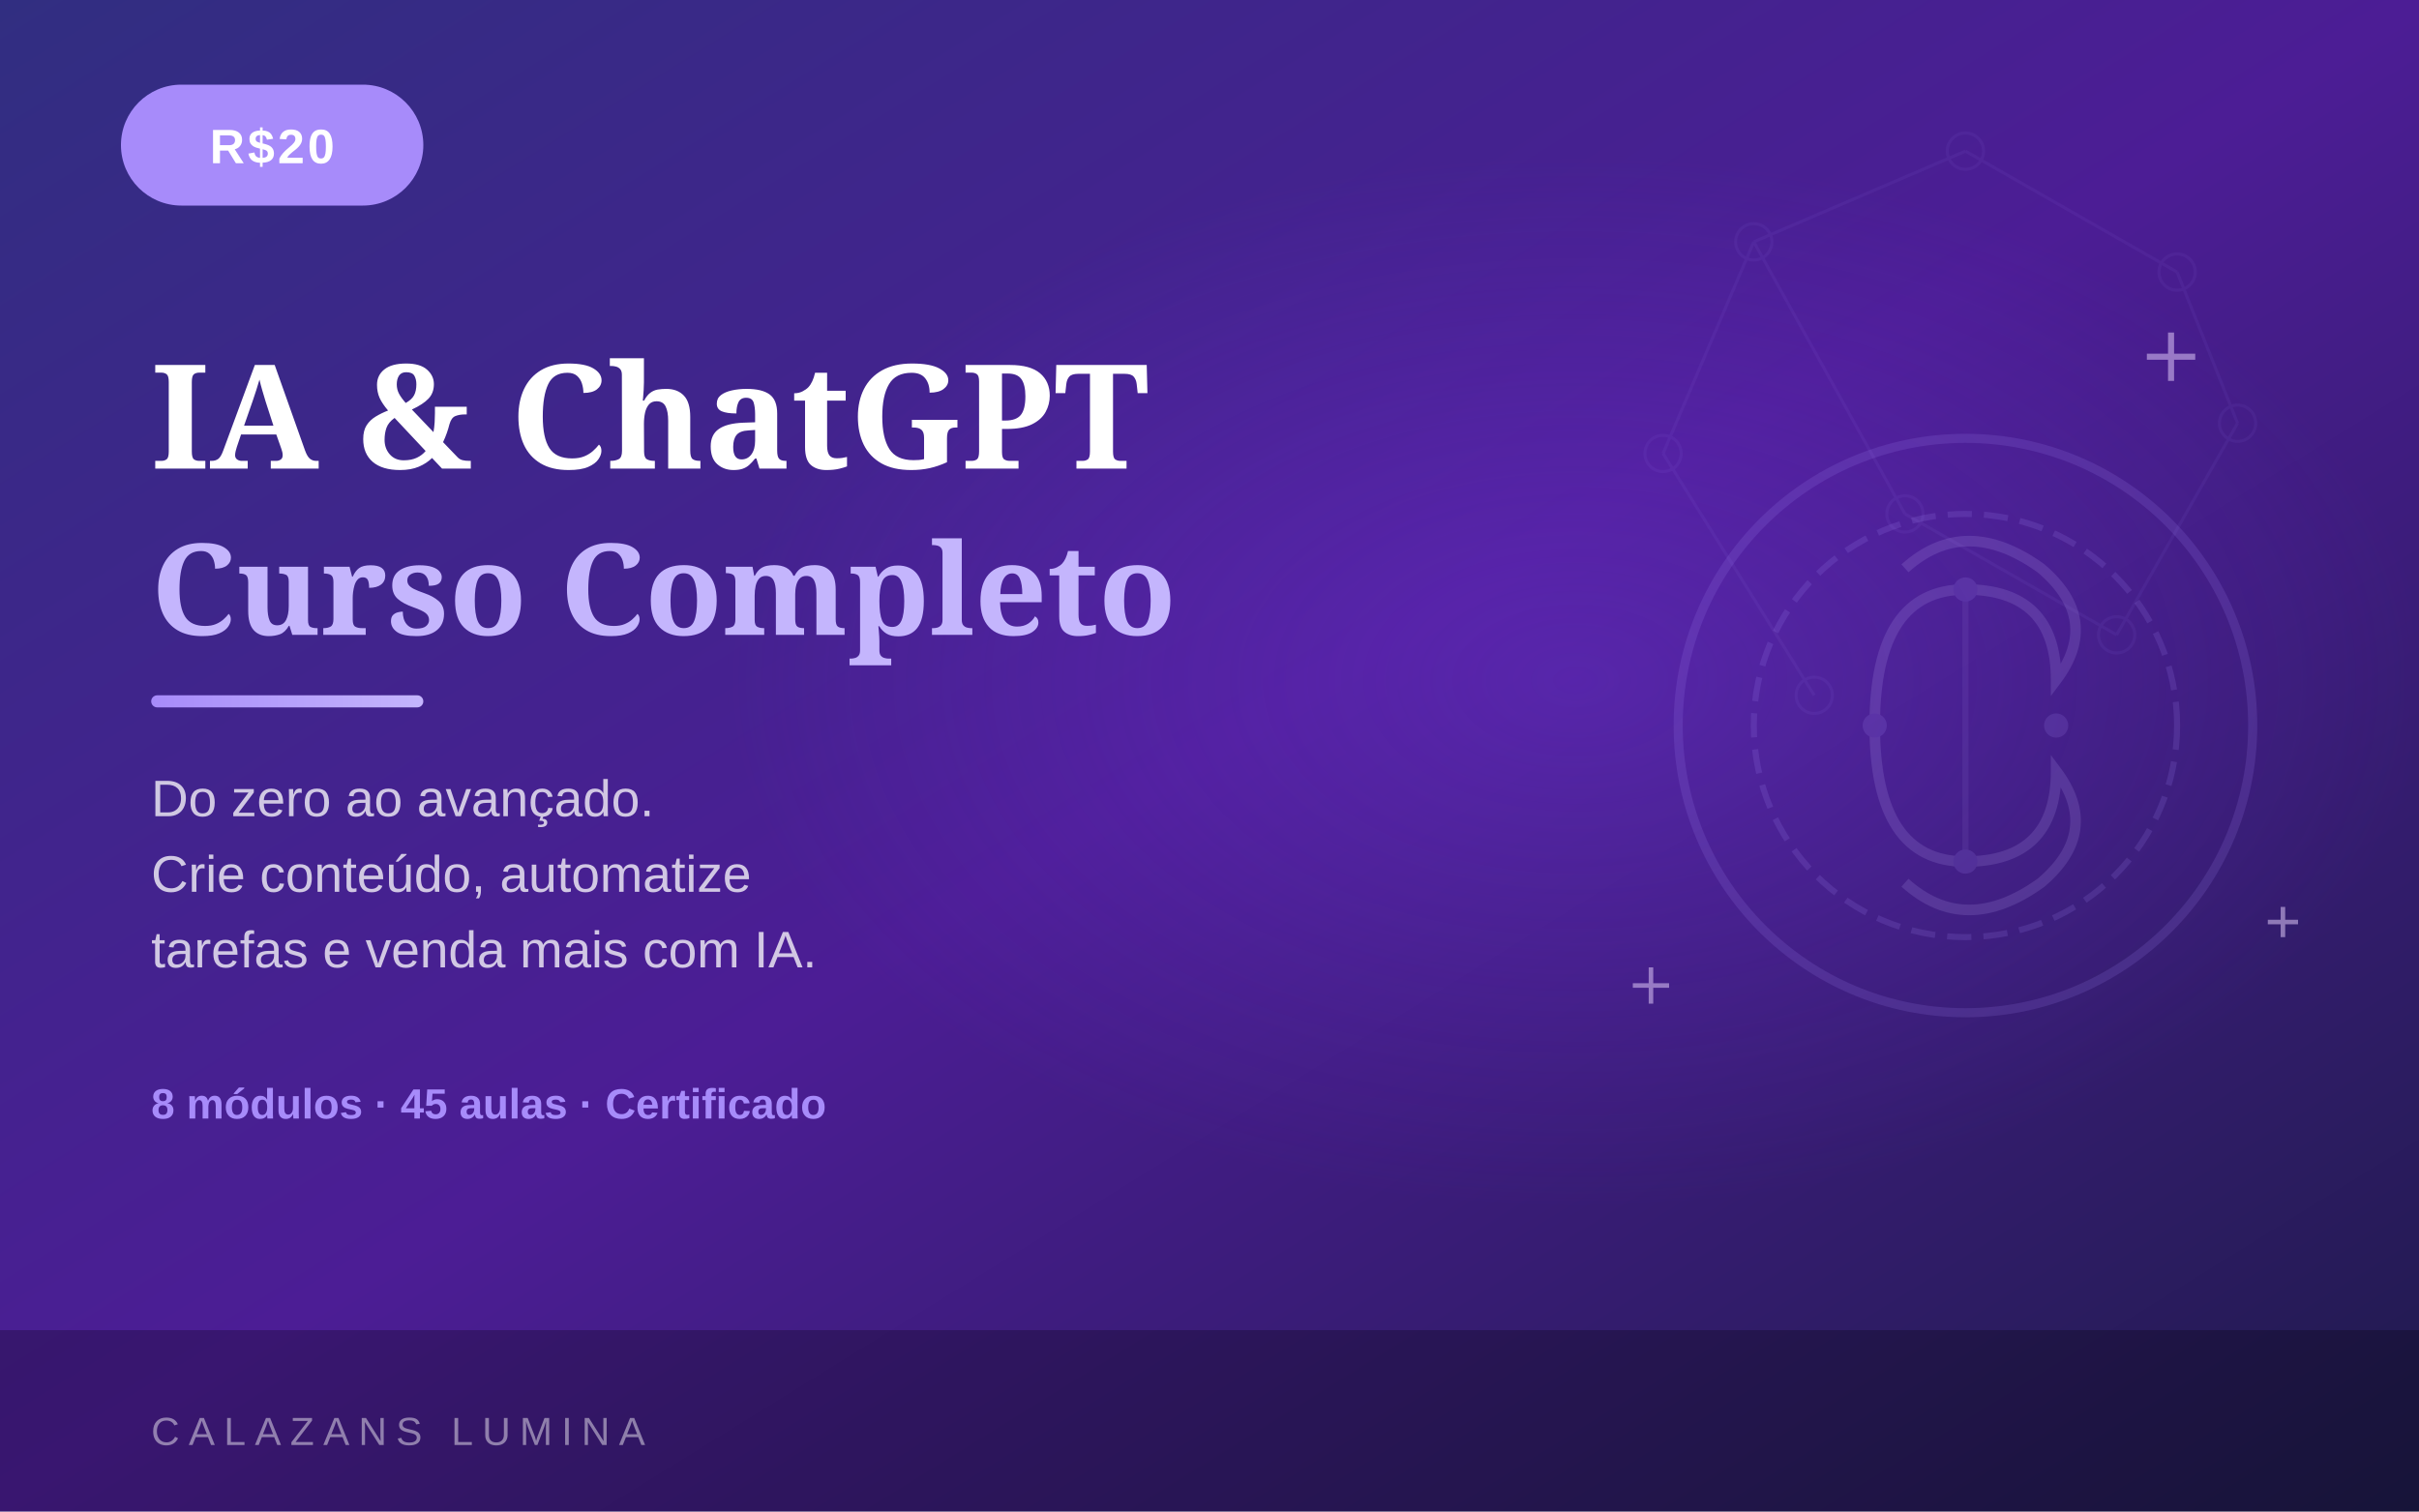
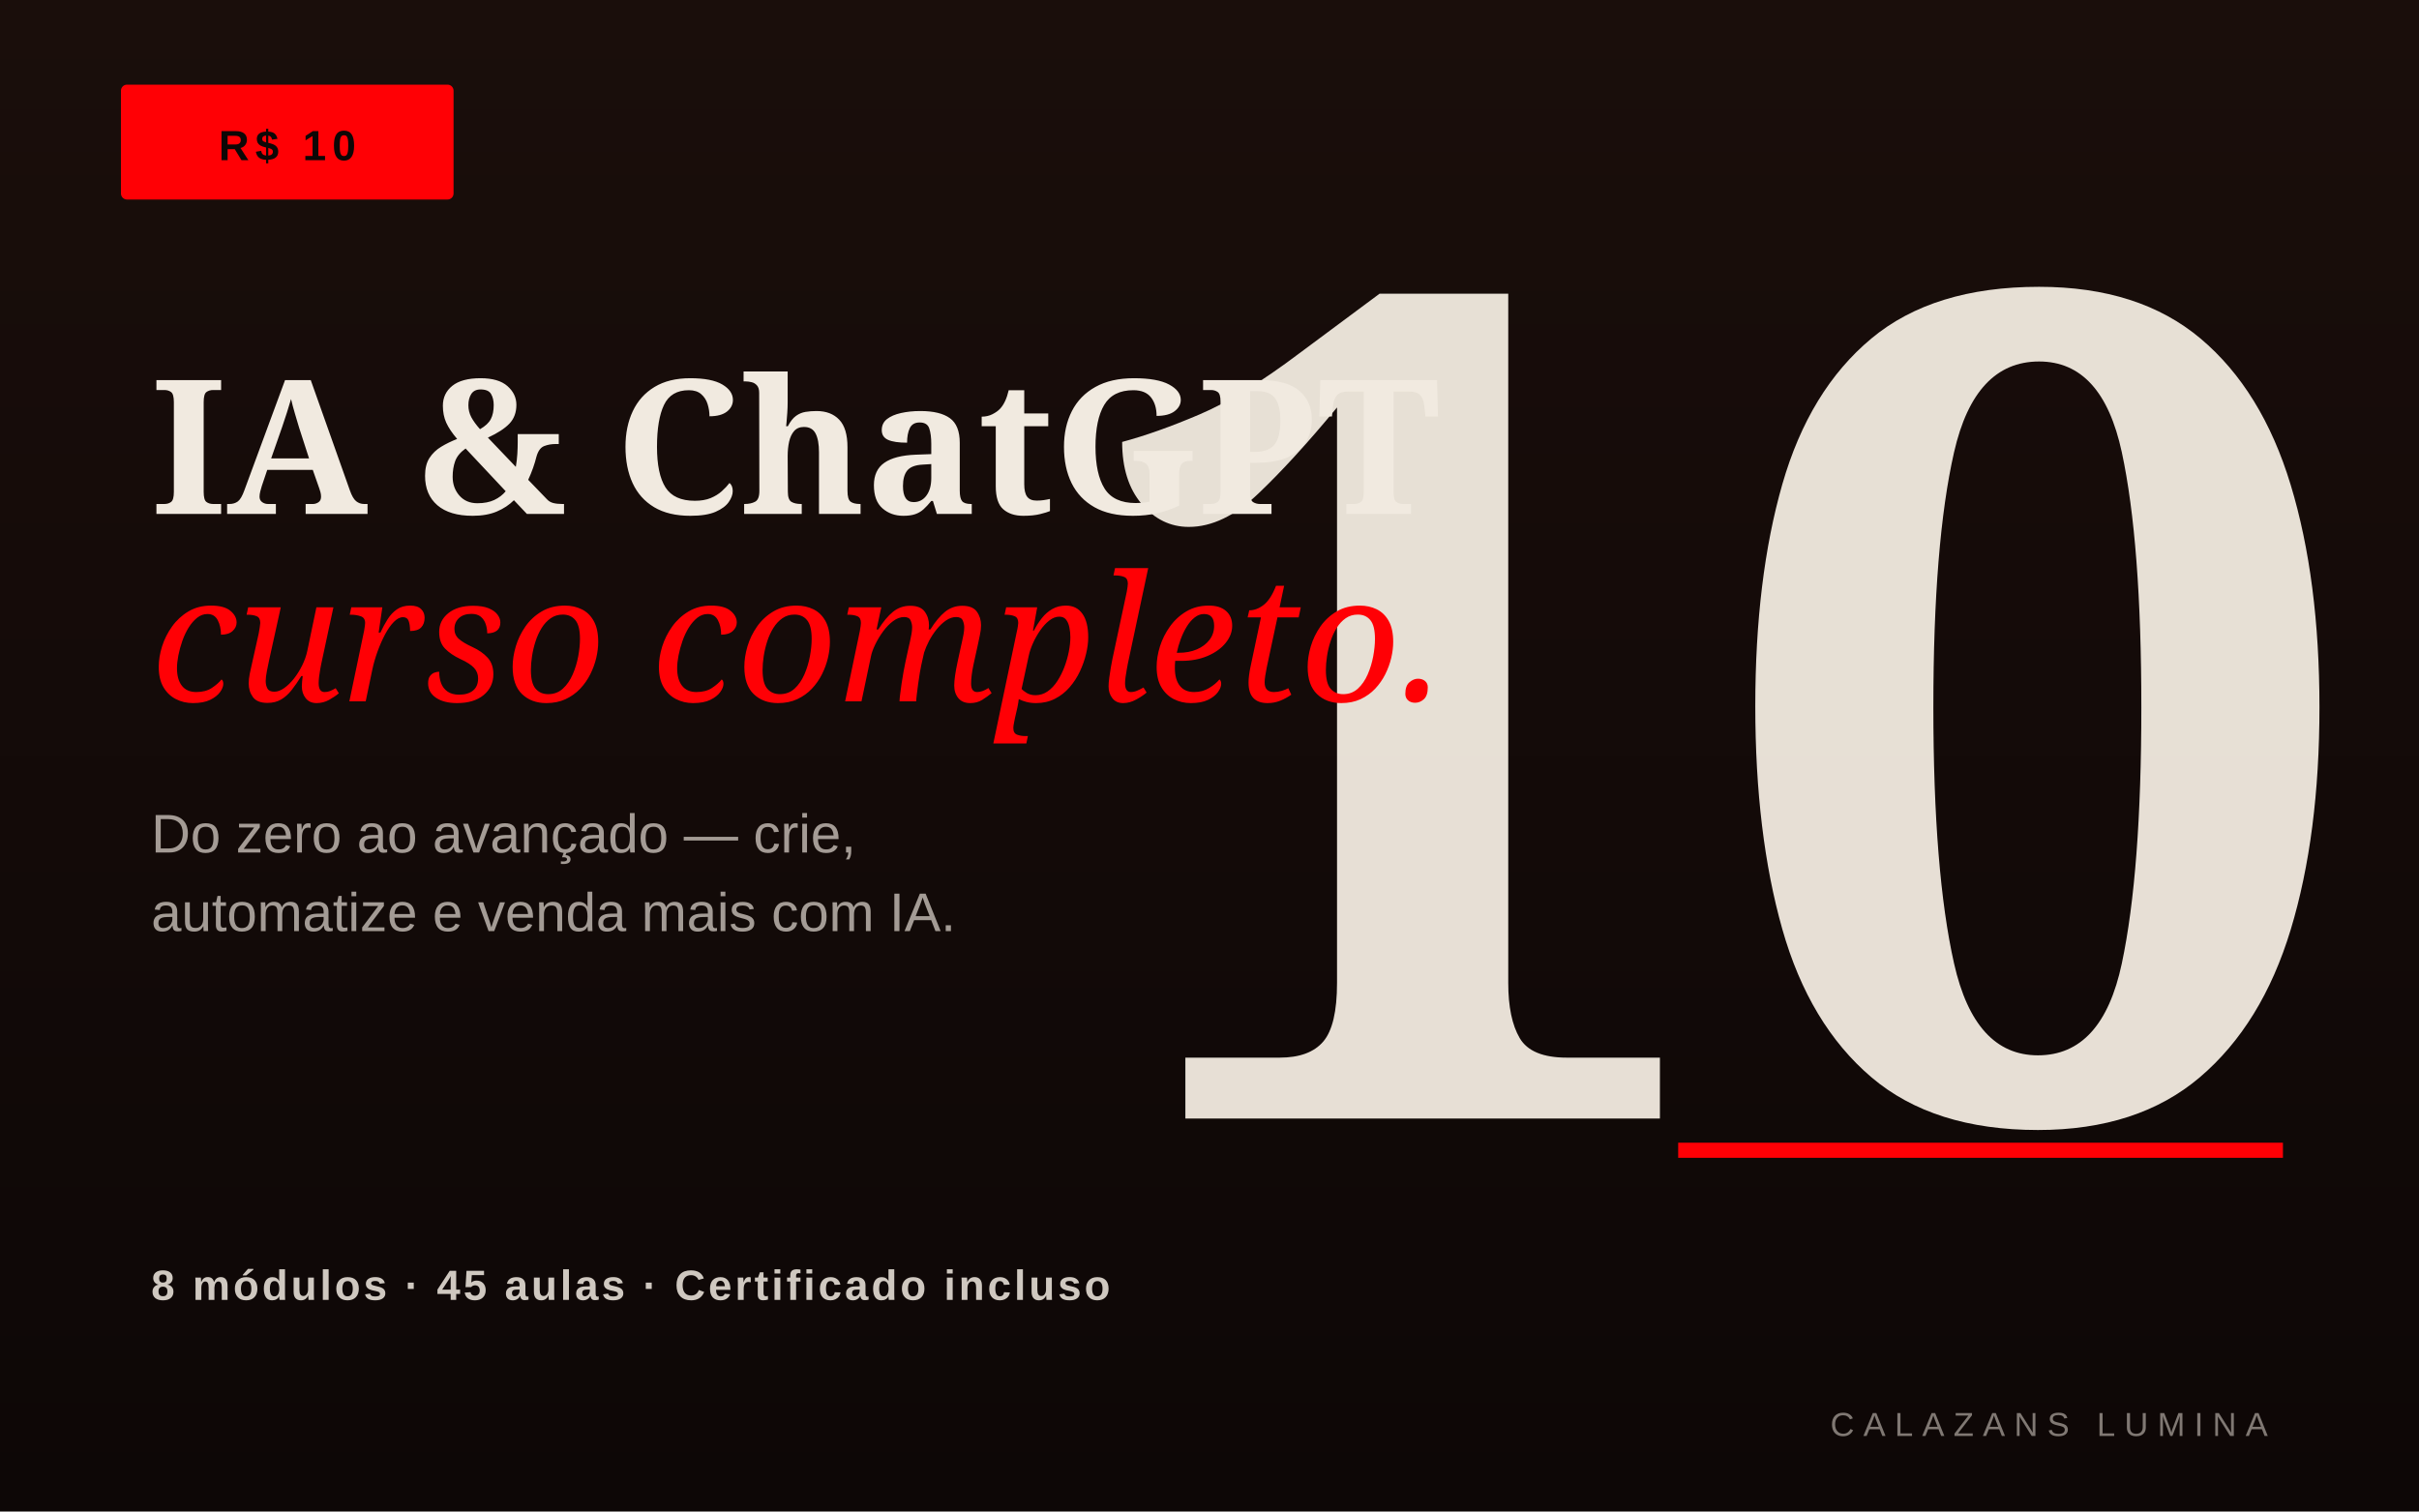
<svg xmlns="http://www.w3.org/2000/svg" width="800" height="500" viewBox="0 0 800 500">
  <defs>
-     <linearGradient id="bg" x1="0%" y1="0%" x2="100%" y2="100%">
-       <stop offset="0%" style="stop-color:#312e81" />
-       <stop offset="50%" style="stop-color:#4c1d95" />
-       <stop offset="100%" style="stop-color:#1e1b4b" />
+     <linearGradient id="ink-grad" x1="0%" y1="0%" x2="0%" y2="100%">
+       <stop offset="0%" stop-color="#1A0E0B" />
+       <stop offset="100%" stop-color="#0d0706" />
    </linearGradient>
-     <linearGradient id="accent" x1="0%" y1="0%" x2="100%" y2="0%">
-       <stop offset="0%" style="stop-color:#a78bfa" />
-       <stop offset="100%" style="stop-color:#c4b5fd" />
-     </linearGradient>
-     <radialGradient id="glow" cx="65%" cy="45%" r="35%">
-       <stop offset="0%" style="stop-color:#7c3aed;stop-opacity:0.3" />
-       <stop offset="100%" style="stop-color:#7c3aed;stop-opacity:0" />
-     </radialGradient>
  </defs>
-   <rect width="800" height="500" fill="url(#bg)" />
-   <rect width="800" height="500" fill="url(#glow)" />
-   <g opacity="0.07" stroke="#a78bfa" stroke-width="1" fill="none">
-     <circle cx="580" cy="80" r="6" />
-     <circle cx="650" cy="50" r="6" />
-     <circle cx="720" cy="90" r="6" />
-     <circle cx="550" cy="150" r="6" />
-     <circle cx="630" cy="170" r="6" />
-     <circle cx="740" cy="140" r="6" />
-     <circle cx="600" cy="230" r="6" />
-     <circle cx="700" cy="210" r="6" />
-     <line x1="580" y1="80" x2="650" y2="50" />
-     <line x1="650" y1="50" x2="720" y2="90" />
-     <line x1="580" y1="80" x2="550" y2="150" />
-     <line x1="580" y1="80" x2="630" y2="170" />
-     <line x1="720" y1="90" x2="740" y2="140" />
-     <line x1="630" y1="170" x2="700" y2="210" />
-     <line x1="550" y1="150" x2="600" y2="230" />
-     <line x1="700" y1="210" x2="740" y2="140" />
-   </g>
-   <g transform="translate(550, 140)" opacity="0.16">
-     <circle cx="100" cy="100" r="95" fill="none" stroke="#a78bfa" stroke-width="3" />
-     <circle cx="100" cy="100" r="70" fill="none" stroke="#a78bfa" stroke-width="2" stroke-dasharray="8 4" />
-     <path d="M70 100 Q70 55 100 55 Q130 55 130 85 Q145 65 125 48 Q100 30 80 48" fill="none" stroke="#c4b5fd" stroke-width="3.5" />
-     <path d="M70 100 Q70 145 100 145 Q130 145 130 115 Q145 135 125 152 Q100 170 80 152" fill="none" stroke="#c4b5fd" stroke-width="3.5" />
-     <line x1="100" y1="55" x2="100" y2="145" stroke="#c4b5fd" stroke-width="2" opacity="0.5" />
-     <circle cx="100" cy="55" r="4" fill="#a78bfa" />
-     <circle cx="100" cy="145" r="4" fill="#a78bfa" />
-     <circle cx="70" cy="100" r="4" fill="#a78bfa" />
-     <circle cx="130" cy="100" r="4" fill="#a78bfa" />
-   </g>
-   <g opacity="0.5">
-     <g transform="translate(710, 110)">
-       <line x1="8" y1="0" x2="8" y2="16" stroke="#e9d5ff" stroke-width="2" />
-       <line x1="0" y1="8" x2="16" y2="8" stroke="#e9d5ff" stroke-width="2" />
-     </g>
-     <g transform="translate(540, 320)">
-       <line x1="6" y1="0" x2="6" y2="12" stroke="#e9d5ff" stroke-width="1.5" />
-       <line x1="0" y1="6" x2="12" y2="6" stroke="#e9d5ff" stroke-width="1.5" />
-     </g>
-     <g transform="translate(750, 300)">
-       <line x1="5" y1="0" x2="5" y2="10" stroke="#e9d5ff" stroke-width="1.5" />
-       <line x1="0" y1="5" x2="10" y2="5" stroke="#e9d5ff" stroke-width="1.5" />
-     </g>
-   </g>
-   <rect x="40" y="28" width="100" height="40" rx="20" fill="#a78bfa" />
-   <text x="90" y="54" font-family="Arial,Helvetica,sans-serif" font-size="16" font-weight="bold" fill="#ffffff" text-anchor="middle" letter-spacing="1">R$20</text>
-   <text x="50" y="155" font-family="Georgia,serif" font-size="48" font-weight="bold" fill="#ffffff">IA &amp; ChatGPT</text>
-   <text x="50" y="210" font-family="Georgia,serif" font-size="42" font-weight="bold" fill="#c4b5fd">Curso Completo</text>
-   <rect x="50" y="230" width="90" height="4" rx="2" fill="url(#accent)" />
-   <text x="50" y="270" font-family="Arial,Helvetica,sans-serif" font-size="17" fill="#ffffff" opacity="0.75">Do zero ao avançado.</text>
-   <text x="50" y="295" font-family="Arial,Helvetica,sans-serif" font-size="17" fill="#ffffff" opacity="0.75">Crie conteúdo, automatize</text>
-   <text x="50" y="320" font-family="Arial,Helvetica,sans-serif" font-size="17" fill="#ffffff" opacity="0.75">tarefas e venda mais com IA.</text>
-   <text x="50" y="370" font-family="Arial,Helvetica,sans-serif" font-size="14" fill="#a78bfa" font-weight="bold">8 módulos  ·  45 aulas  ·  Certificado</text>
-   <rect x="0" y="440" width="800" height="60" fill="#000000" opacity="0.25" />
-   <text x="50" y="478" font-family="Arial,Helvetica,sans-serif" font-size="13" fill="#ffffff" opacity="0.45" letter-spacing="3">CALAZANS LUMINA</text>
+   <rect width="800" height="500" fill="url(#ink-grad)" />
+   <text x="780" y="370" font-family="Georgia, 'DM Serif Display', serif" font-size="380" font-weight="700" fill="#F1EAE0" text-anchor="end" opacity="0.95">10</text>
+   <rect x="555" y="378" width="200" height="5" fill="#FF0005" />
+   <rect x="40" y="28" width="110" height="38" rx="2" fill="#FF0005" />
+   <text x="95" y="53" font-family="Arial, Helvetica, sans-serif" font-size="14" font-weight="700" fill="#0d0706" text-anchor="middle" letter-spacing="2">R$ 10</text>
+   <text x="50" y="170" font-family="Georgia, 'DM Serif Display', serif" font-size="62" font-weight="700" fill="#F1EAE0">IA &amp; ChatGPT</text>
+   <text x="50" y="232" font-family="Georgia, 'DM Serif Display', serif" font-size="58" font-style="italic" font-weight="400" fill="#FF0005">curso completo.</text>
+   <text x="50" y="282" font-family="Arial, Helvetica, sans-serif" font-size="18" fill="#F1EAE0" opacity="0.65">Do zero ao avançado — crie,</text>
+   <text x="50" y="308" font-family="Arial, Helvetica, sans-serif" font-size="18" fill="#F1EAE0" opacity="0.65">automatize e venda mais com IA.</text>
+   <text x="50" y="430" font-family="Arial, Helvetica, sans-serif" font-size="14" font-weight="700" fill="#F1EAE0" letter-spacing="1" opacity="0.85">8 módulos · 45 aulas · Certificado incluso</text>
+   <text x="750" y="475" font-family="Arial, Helvetica, sans-serif" font-size="11" fill="#F1EAE0" text-anchor="end" letter-spacing="3" opacity="0.5">CALAZANS LUMINA</text>
</svg>
